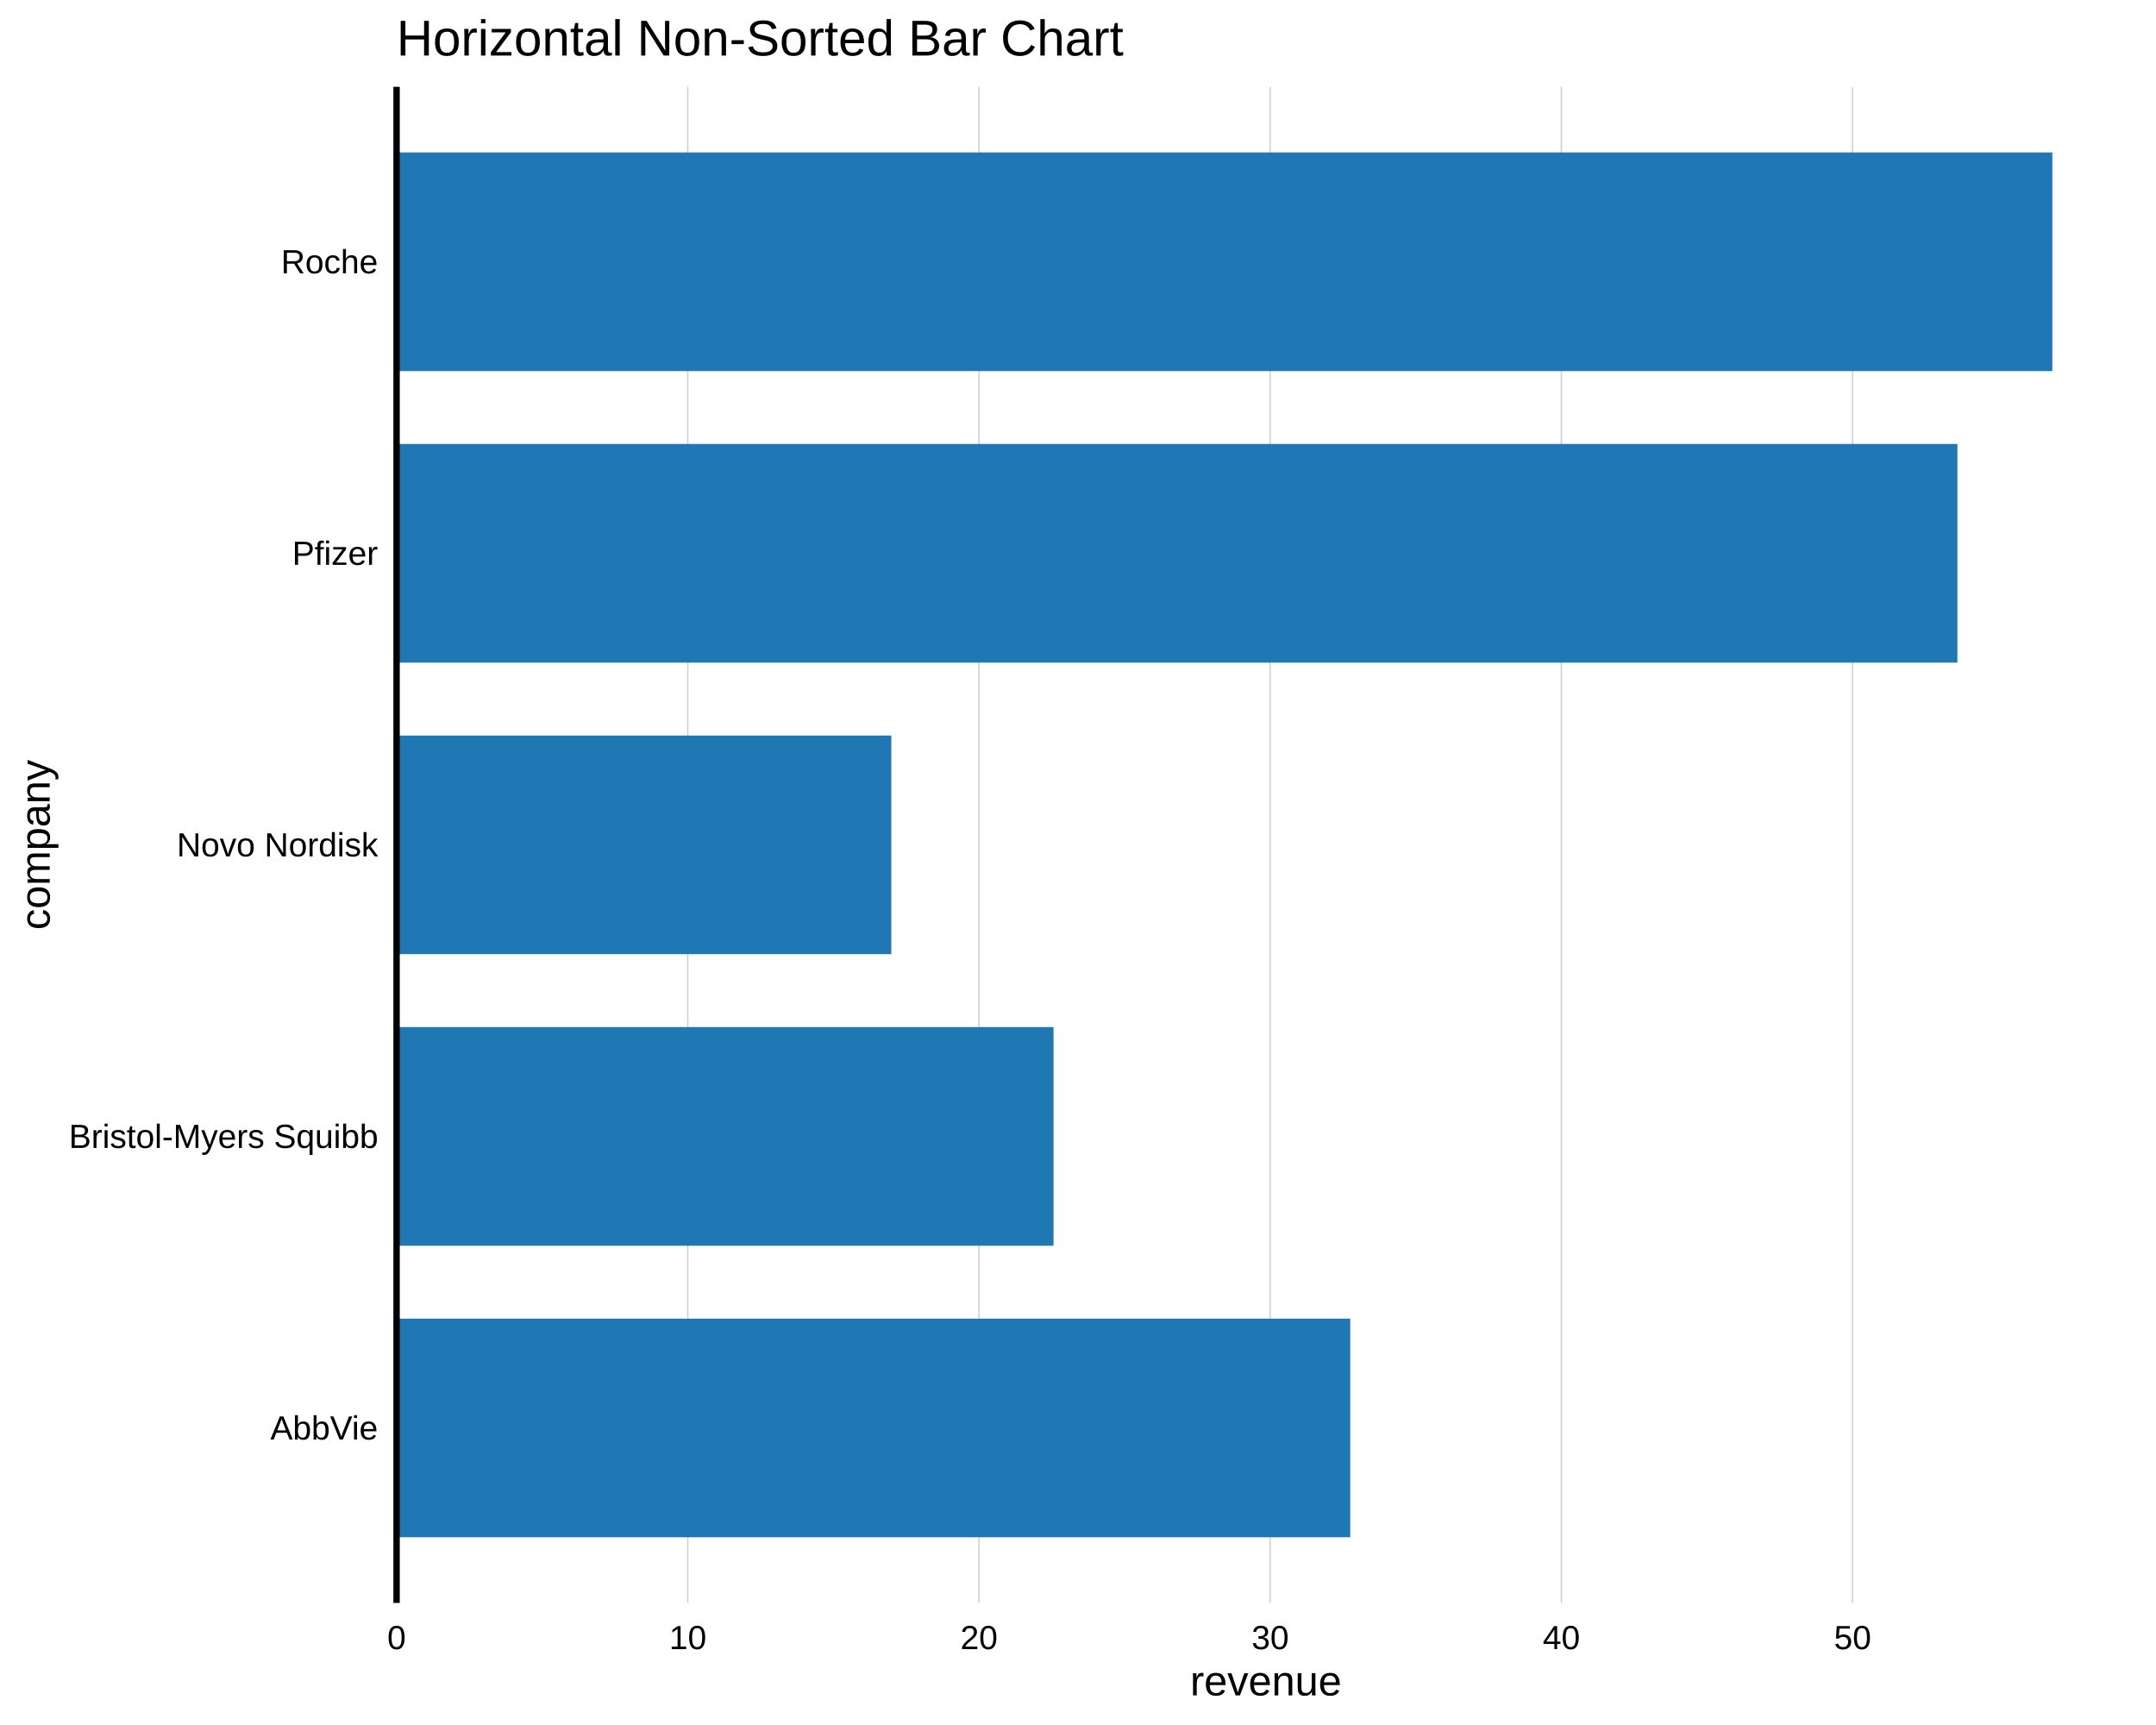
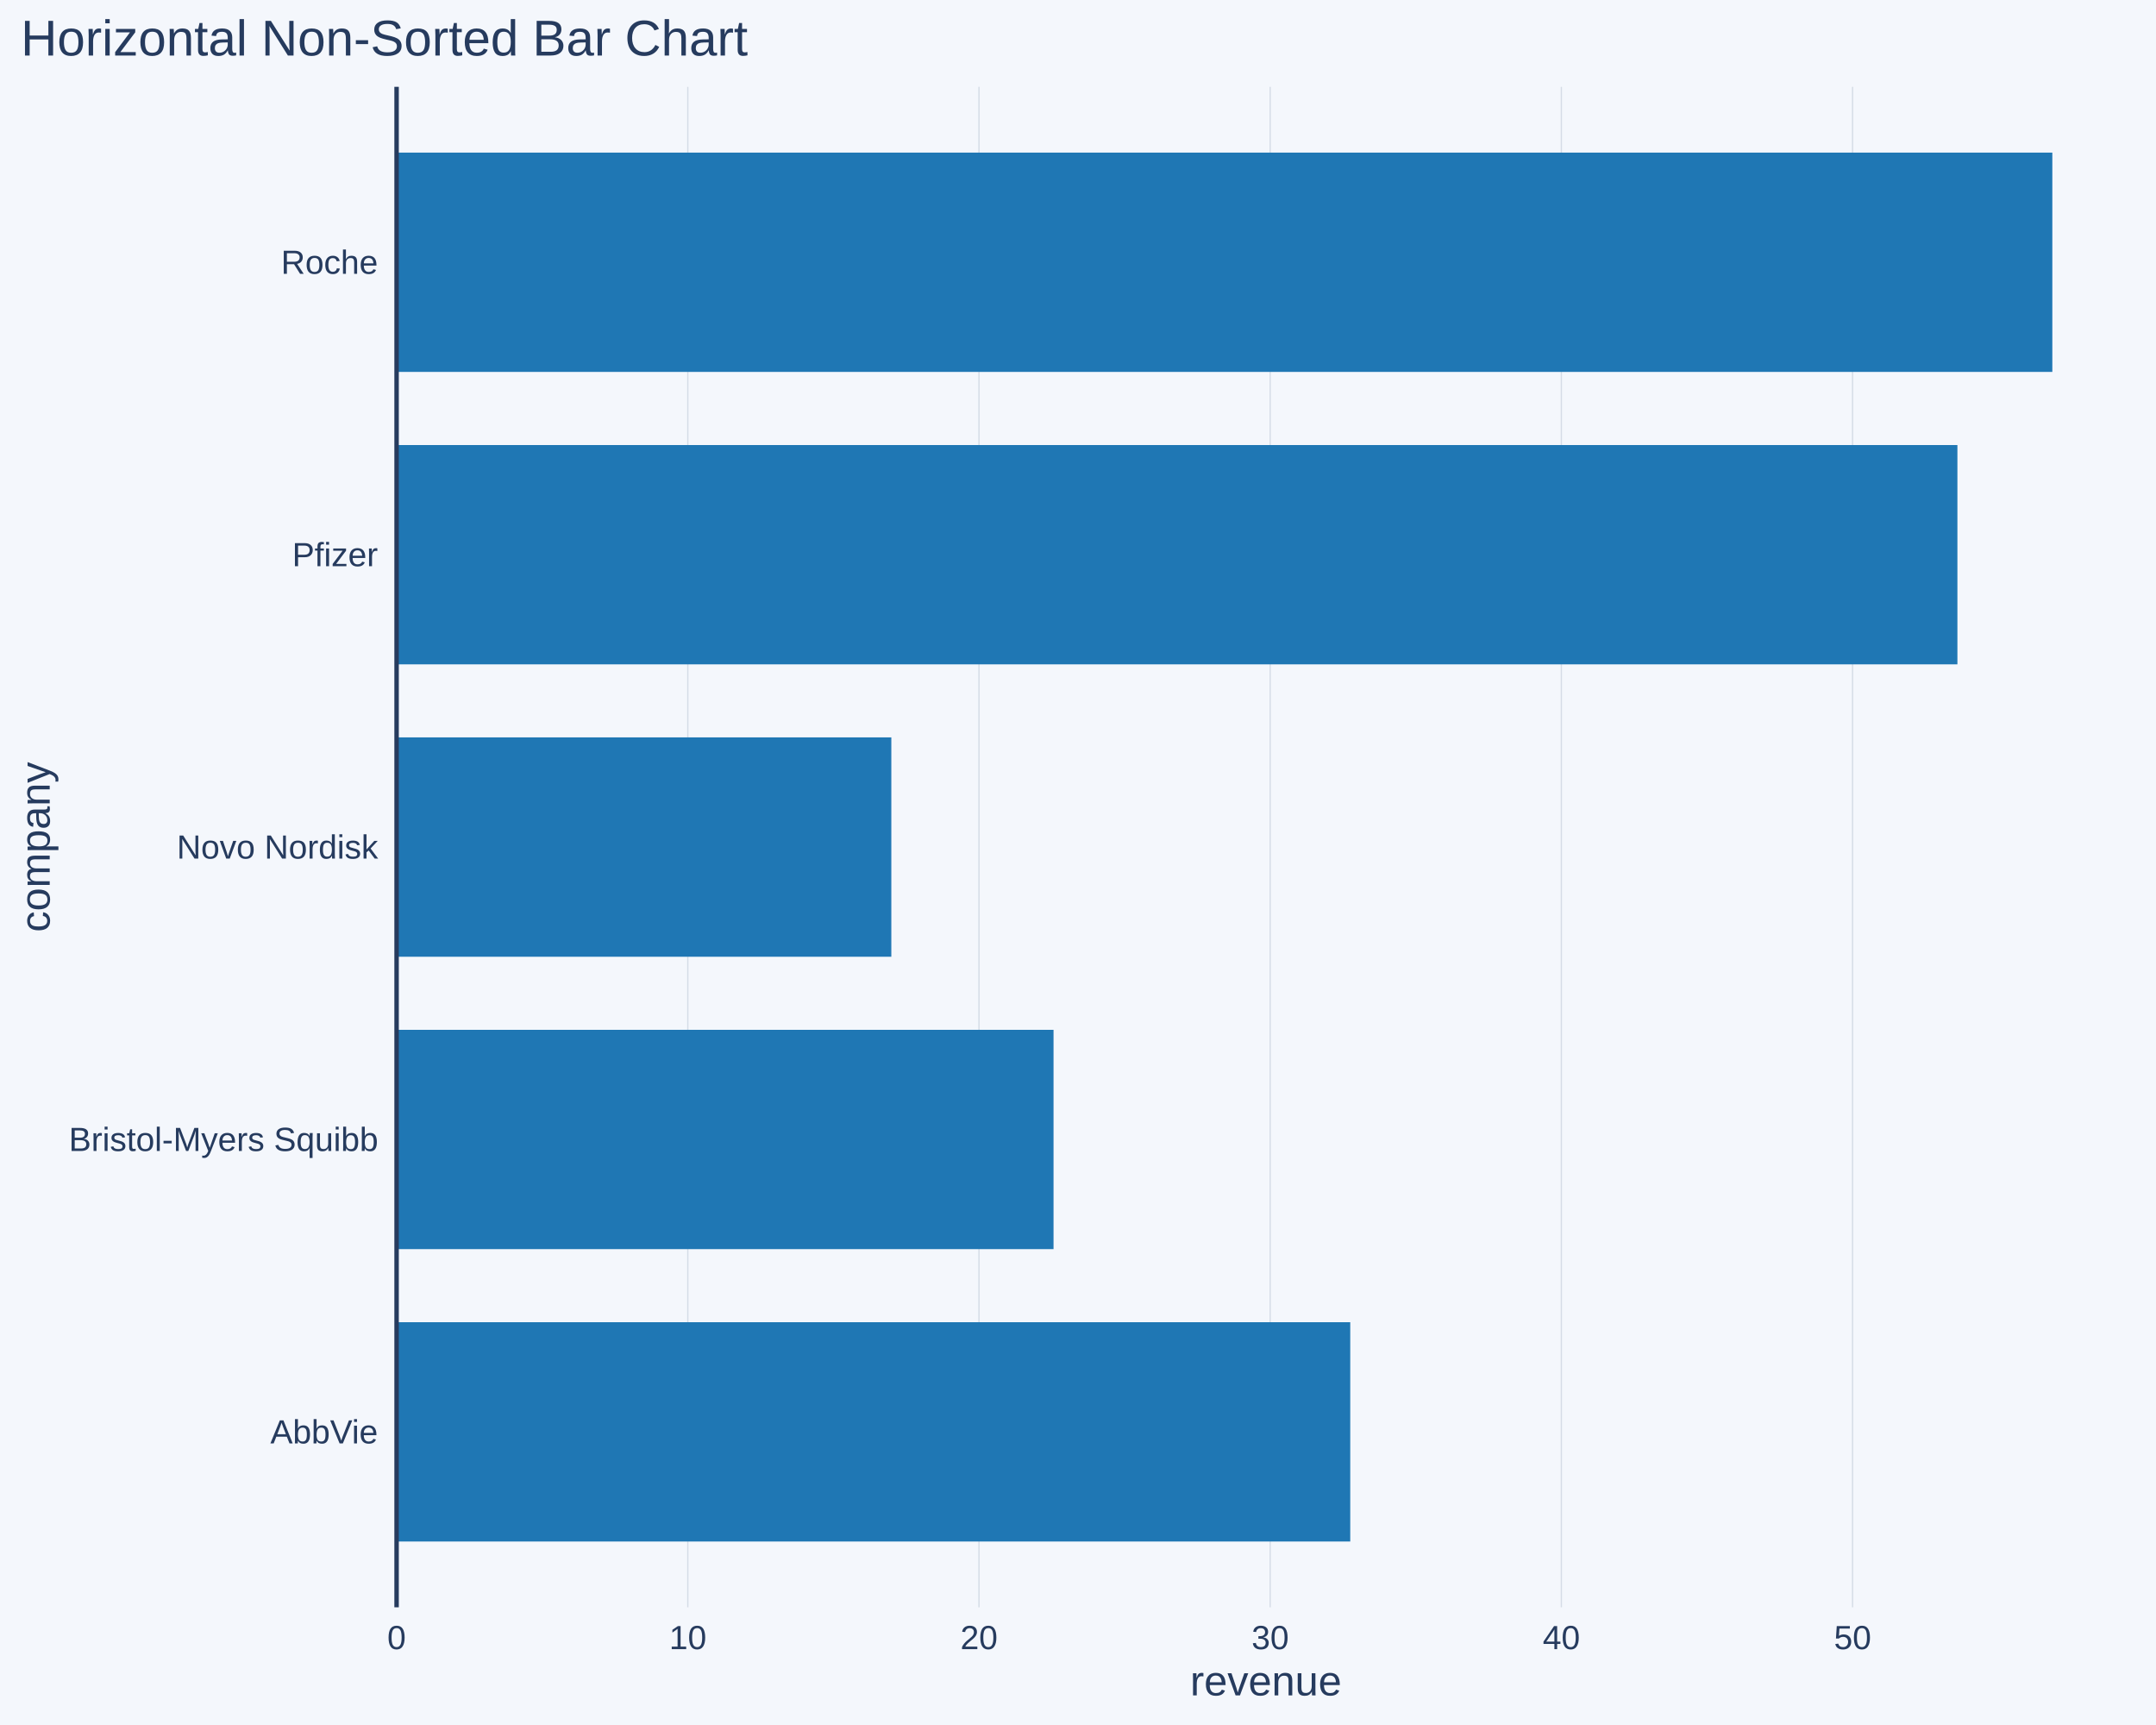
<svg xmlns="http://www.w3.org/2000/svg" viewBox="0 0 720.00 576.00">
  <defs>
    <style type="text/css">
    line, polyline, polygon, path, rect, circle {
      fill: none;
      stroke: #000000;
      stroke-linecap: round;
      stroke-linejoin: round;
      stroke-miterlimit: 10.00;
    }
  </style>
  </defs>
  <rect width="100%" height="100%" style="stroke: none; fill: #FFFFFF;" />
+   <rect x="0.00" y="0.00" width="720.00" height="576.00" style="stroke-width: 1.36; stroke: #F4F7FC; fill: #F4F7FC;" />
  <defs>
-     <clipPath id="cpMTMyLjQ0fDcxMy4wM3w1MzUuMjN8MjguOTk=">
-       <rect x="132.44" y="28.99" width="580.59" height="506.23" />
+     <clipPath id="cpMTMyLjQ0fDcxMy4wM3w1MzYuNzB8MjguOTk=">
+       <rect x="132.44" y="28.99" width="580.59" height="507.71" />
    </clipPath>
  </defs>
-   <polyline points="132.44,535.23 132.44,28.99 " style="stroke-width: 0.43; stroke: #CCCCCC; stroke-linecap: butt;" clip-path="url(#cpMTMyLjQ0fDcxMy4wM3w1MzUuMjN8MjguOTk=)" />
-   <polyline points="229.69,535.23 229.69,28.99 " style="stroke-width: 0.43; stroke: #CCCCCC; stroke-linecap: butt;" clip-path="url(#cpMTMyLjQ0fDcxMy4wM3w1MzUuMjN8MjguOTk=)" />
-   <polyline points="326.93,535.23 326.93,28.99 " style="stroke-width: 0.43; stroke: #CCCCCC; stroke-linecap: butt;" clip-path="url(#cpMTMyLjQ0fDcxMy4wM3w1MzUuMjN8MjguOTk=)" />
-   <polyline points="424.18,535.23 424.18,28.99 " style="stroke-width: 0.43; stroke: #CCCCCC; stroke-linecap: butt;" clip-path="url(#cpMTMyLjQ0fDcxMy4wM3w1MzUuMjN8MjguOTk=)" />
-   <polyline points="521.42,535.23 521.42,28.99 " style="stroke-width: 0.43; stroke: #CCCCCC; stroke-linecap: butt;" clip-path="url(#cpMTMyLjQ0fDcxMy4wM3w1MzUuMjN8MjguOTk=)" />
-   <polyline points="618.67,535.23 618.67,28.99 " style="stroke-width: 0.43; stroke: #CCCCCC; stroke-linecap: butt;" clip-path="url(#cpMTMyLjQ0fDcxMy4wM3w1MzUuMjN8MjguOTk=)" />
-   <rect x="132.44" y="148.25" width="521.24" height="73.01" style="stroke-width: 1.07; stroke: none; stroke-linecap: square; stroke-linejoin: miter; fill: #1F77B4;" clip-path="url(#cpMTMyLjQ0fDcxMy4wM3w1MzUuMjN8MjguOTk=)" />
-   <rect x="132.44" y="440.31" width="318.48" height="73.01" style="stroke-width: 1.07; stroke: none; stroke-linecap: square; stroke-linejoin: miter; fill: #1F77B4;" clip-path="url(#cpMTMyLjQ0fDcxMy4wM3w1MzUuMjN8MjguOTk=)" />
-   <rect x="132.44" y="50.90" width="552.94" height="73.01" style="stroke-width: 1.07; stroke: none; stroke-linecap: square; stroke-linejoin: miter; fill: #1F77B4;" clip-path="url(#cpMTMyLjQ0fDcxMy4wM3w1MzUuMjN8MjguOTk=)" />
-   <rect x="132.44" y="245.60" width="165.22" height="73.01" style="stroke-width: 1.07; stroke: none; stroke-linecap: square; stroke-linejoin: miter; fill: #1F77B4;" clip-path="url(#cpMTMyLjQ0fDcxMy4wM3w1MzUuMjN8MjguOTk=)" />
-   <rect x="132.44" y="342.96" width="219.39" height="73.01" style="stroke-width: 1.07; stroke: none; stroke-linecap: square; stroke-linejoin: miter; fill: #1F77B4;" clip-path="url(#cpMTMyLjQ0fDcxMy4wM3w1MzUuMjN8MjguOTk=)" />
+   <polyline points="132.44,536.70 132.44,28.99 " style="stroke-width: 0.43; stroke: #D5DCE6; stroke-linecap: butt;" clip-path="url(#cpMTMyLjQ0fDcxMy4wM3w1MzYuNzB8MjguOTk=)" />
+   <polyline points="229.69,536.70 229.69,28.99 " style="stroke-width: 0.43; stroke: #D5DCE6; stroke-linecap: butt;" clip-path="url(#cpMTMyLjQ0fDcxMy4wM3w1MzYuNzB8MjguOTk=)" />
+   <polyline points="326.93,536.70 326.93,28.99 " style="stroke-width: 0.43; stroke: #D5DCE6; stroke-linecap: butt;" clip-path="url(#cpMTMyLjQ0fDcxMy4wM3w1MzYuNzB8MjguOTk=)" />
+   <polyline points="424.18,536.70 424.18,28.99 " style="stroke-width: 0.43; stroke: #D5DCE6; stroke-linecap: butt;" clip-path="url(#cpMTMyLjQ0fDcxMy4wM3w1MzYuNzB8MjguOTk=)" />
+   <polyline points="521.42,536.70 521.42,28.99 " style="stroke-width: 0.43; stroke: #D5DCE6; stroke-linecap: butt;" clip-path="url(#cpMTMyLjQ0fDcxMy4wM3w1MzYuNzB8MjguOTk=)" />
+   <polyline points="618.67,536.70 618.67,28.99 " style="stroke-width: 0.43; stroke: #D5DCE6; stroke-linecap: butt;" clip-path="url(#cpMTMyLjQ0fDcxMy4wM3w1MzYuNzB8MjguOTk=)" />
+   <rect x="132.44" y="148.60" width="521.24" height="73.23" style="stroke-width: 1.07; stroke: none; stroke-linecap: square; stroke-linejoin: miter; fill: #1F77B4;" clip-path="url(#cpMTMyLjQ0fDcxMy4wM3w1MzYuNzB8MjguOTk=)" />
+   <rect x="132.44" y="441.51" width="318.48" height="73.23" style="stroke-width: 1.07; stroke: none; stroke-linecap: square; stroke-linejoin: miter; fill: #1F77B4;" clip-path="url(#cpMTMyLjQ0fDcxMy4wM3w1MzYuNzB8MjguOTk=)" />
+   <rect x="132.44" y="50.96" width="552.94" height="73.23" style="stroke-width: 1.07; stroke: none; stroke-linecap: square; stroke-linejoin: miter; fill: #1F77B4;" clip-path="url(#cpMTMyLjQ0fDcxMy4wM3w1MzYuNzB8MjguOTk=)" />
+   <rect x="132.44" y="246.23" width="165.22" height="73.23" style="stroke-width: 1.07; stroke: none; stroke-linecap: square; stroke-linejoin: miter; fill: #1F77B4;" clip-path="url(#cpMTMyLjQ0fDcxMy4wM3w1MzYuNzB8MjguOTk=)" />
+   <rect x="132.44" y="343.87" width="219.39" height="73.23" style="stroke-width: 1.07; stroke: none; stroke-linecap: square; stroke-linejoin: miter; fill: #1F77B4;" clip-path="url(#cpMTMyLjQ0fDcxMy4wM3w1MzYuNzB8MjguOTk=)" />
  <defs>
    <clipPath id="cpMC4wMHw3MjAuMDB8NTc2LjAwfDAuMDA=">
      <rect x="0.00" y="0.00" width="720.00" height="576.00" />
    </clipPath>
  </defs>
-   <polyline points="132.44,535.23 132.44,28.99 " style="stroke-width: 2.13; stroke-linecap: butt;" clip-path="url(#cpMC4wMHw3MjAuMDB8NTc2LjAwfDAuMDA=)" />
+   <polyline points="132.44,536.70 132.44,28.99 " style="stroke-width: 1.49; stroke: #263B5E; stroke-linecap: butt;" clip-path="url(#cpMC4wMHw3MjAuMDB8NTc2LjAwfDAuMDA=)" />
  <g clip-path="url(#cpMC4wMHw3MjAuMDB8NTc2LjAwfDAuMDA=)">
-     <text x="90.29" y="480.67" style="font-size: 11.20px; font-family: Liberation Sans;" textLength="35.88px" lengthAdjust="spacingAndGlyphs">AbbVie</text>
+     <text x="90.29" y="481.97" style="font-size: 11.20px; fill: #263B5E; font-family: Liberation Sans;" textLength="35.88px" lengthAdjust="spacingAndGlyphs">AbbVie</text>
  </g>
  <g clip-path="url(#cpMC4wMHw3MjAuMDB8NTc2LjAwfDAuMDA=)">
-     <text x="22.99" y="383.31" style="font-size: 11.20px; font-family: Liberation Sans;" textLength="103.17px" lengthAdjust="spacingAndGlyphs">Bristol-Myers Squibb</text>
+     <text x="22.99" y="384.33" style="font-size: 11.20px; fill: #263B5E; font-family: Liberation Sans;" textLength="103.17px" lengthAdjust="spacingAndGlyphs">Bristol-Myers Squibb</text>
  </g>
  <g clip-path="url(#cpMC4wMHw3MjAuMDB8NTc2LjAwfDAuMDA=)">
-     <text x="59.04" y="285.96" style="font-size: 11.20px; font-family: Liberation Sans;" textLength="67.12px" lengthAdjust="spacingAndGlyphs">Novo Nordisk</text>
+     <text x="59.04" y="286.70" style="font-size: 11.20px; fill: #263B5E; font-family: Liberation Sans;" textLength="67.12px" lengthAdjust="spacingAndGlyphs">Novo Nordisk</text>
  </g>
  <g clip-path="url(#cpMC4wMHw3MjAuMDB8NTc2LjAwfDAuMDA=)">
-     <text x="97.57" y="188.61" style="font-size: 11.20px; font-family: Liberation Sans;" textLength="28.59px" lengthAdjust="spacingAndGlyphs">Pfizer</text>
+     <text x="97.57" y="189.06" style="font-size: 11.20px; fill: #263B5E; font-family: Liberation Sans;" textLength="28.59px" lengthAdjust="spacingAndGlyphs">Pfizer</text>
  </g>
  <g clip-path="url(#cpMC4wMHw3MjAuMDB8NTc2LjAwfDAuMDA=)">
-     <text x="93.84" y="91.26" style="font-size: 11.20px; font-family: Liberation Sans;" textLength="32.33px" lengthAdjust="spacingAndGlyphs">Roche</text>
+     <text x="93.84" y="91.43" style="font-size: 11.20px; fill: #263B5E; font-family: Liberation Sans;" textLength="32.33px" lengthAdjust="spacingAndGlyphs">Roche</text>
  </g>
  <g clip-path="url(#cpMC4wMHw3MjAuMDB8NTc2LjAwfDAuMDA=)">
-     <text x="129.33" y="550.68" style="font-size: 11.20px; font-family: Liberation Sans;" textLength="6.22px" lengthAdjust="spacingAndGlyphs">0</text>
+     <text x="129.33" y="550.68" style="font-size: 11.20px; fill: #263B5E; font-family: Liberation Sans;" textLength="6.22px" lengthAdjust="spacingAndGlyphs">0</text>
  </g>
  <g clip-path="url(#cpMC4wMHw3MjAuMDB8NTc2LjAwfDAuMDA=)">
-     <text x="223.47" y="550.68" style="font-size: 11.20px; font-family: Liberation Sans;" textLength="12.44px" lengthAdjust="spacingAndGlyphs">10</text>
+     <text x="223.47" y="550.68" style="font-size: 11.20px; fill: #263B5E; font-family: Liberation Sans;" textLength="12.44px" lengthAdjust="spacingAndGlyphs">10</text>
  </g>
  <g clip-path="url(#cpMC4wMHw3MjAuMDB8NTc2LjAwfDAuMDA=)">
-     <text x="320.71" y="550.68" style="font-size: 11.20px; font-family: Liberation Sans;" textLength="12.44px" lengthAdjust="spacingAndGlyphs">20</text>
+     <text x="320.71" y="550.68" style="font-size: 11.20px; fill: #263B5E; font-family: Liberation Sans;" textLength="12.44px" lengthAdjust="spacingAndGlyphs">20</text>
  </g>
  <g clip-path="url(#cpMC4wMHw3MjAuMDB8NTc2LjAwfDAuMDA=)">
-     <text x="417.96" y="550.68" style="font-size: 11.20px; font-family: Liberation Sans;" textLength="12.44px" lengthAdjust="spacingAndGlyphs">30</text>
+     <text x="417.96" y="550.68" style="font-size: 11.20px; fill: #263B5E; font-family: Liberation Sans;" textLength="12.44px" lengthAdjust="spacingAndGlyphs">30</text>
  </g>
  <g clip-path="url(#cpMC4wMHw3MjAuMDB8NTc2LjAwfDAuMDA=)">
-     <text x="515.20" y="550.68" style="font-size: 11.20px; font-family: Liberation Sans;" textLength="12.44px" lengthAdjust="spacingAndGlyphs">40</text>
+     <text x="515.20" y="550.68" style="font-size: 11.20px; fill: #263B5E; font-family: Liberation Sans;" textLength="12.44px" lengthAdjust="spacingAndGlyphs">40</text>
  </g>
  <g clip-path="url(#cpMC4wMHw3MjAuMDB8NTc2LjAwfDAuMDA=)">
-     <text x="612.45" y="550.68" style="font-size: 11.20px; font-family: Liberation Sans;" textLength="12.44px" lengthAdjust="spacingAndGlyphs">50</text>
+     <text x="612.45" y="550.68" style="font-size: 11.20px; fill: #263B5E; font-family: Liberation Sans;" textLength="12.44px" lengthAdjust="spacingAndGlyphs">50</text>
  </g>
  <g clip-path="url(#cpMC4wMHw3MjAuMDB8NTc2LjAwfDAuMDA=)">
-     <text x="397.45" y="566.12" style="font-size: 14.00px; font-family: Liberation Sans;" textLength="50.56px" lengthAdjust="spacingAndGlyphs">revenue</text>
+     <text x="397.45" y="566.12" style="font-size: 14.00px; fill: #263B5E; font-family: Liberation Sans;" textLength="50.56px" lengthAdjust="spacingAndGlyphs">revenue</text>
  </g>
  <g clip-path="url(#cpMC4wMHw3MjAuMDB8NTc2LjAwfDAuMDA=)">
-     <text transform="translate(16.60,310.50) rotate(-90)" style="font-size: 14.00px; font-family: Liberation Sans;" textLength="56.78px" lengthAdjust="spacingAndGlyphs">company</text>
+     <text transform="translate(16.60,311.24) rotate(-90)" style="font-size: 14.00px; fill: #263B5E; font-family: Liberation Sans;" textLength="56.78px" lengthAdjust="spacingAndGlyphs">company</text>
  </g>
  <g clip-path="url(#cpMC4wMHw3MjAuMDB8NTc2LjAwfDAuMDA=)">
-     <text x="132.44" y="18.54" style="font-size: 16.80px; font-family: Liberation Sans;" textLength="242.78px" lengthAdjust="spacingAndGlyphs">Horizontal Non-Sorted Bar Chart</text>
+     <text x="6.97" y="18.54" style="font-size: 16.80px; fill: #263B5E; font-family: Liberation Sans;" textLength="242.78px" lengthAdjust="spacingAndGlyphs">Horizontal Non-Sorted Bar Chart</text>
  </g>
</svg>
